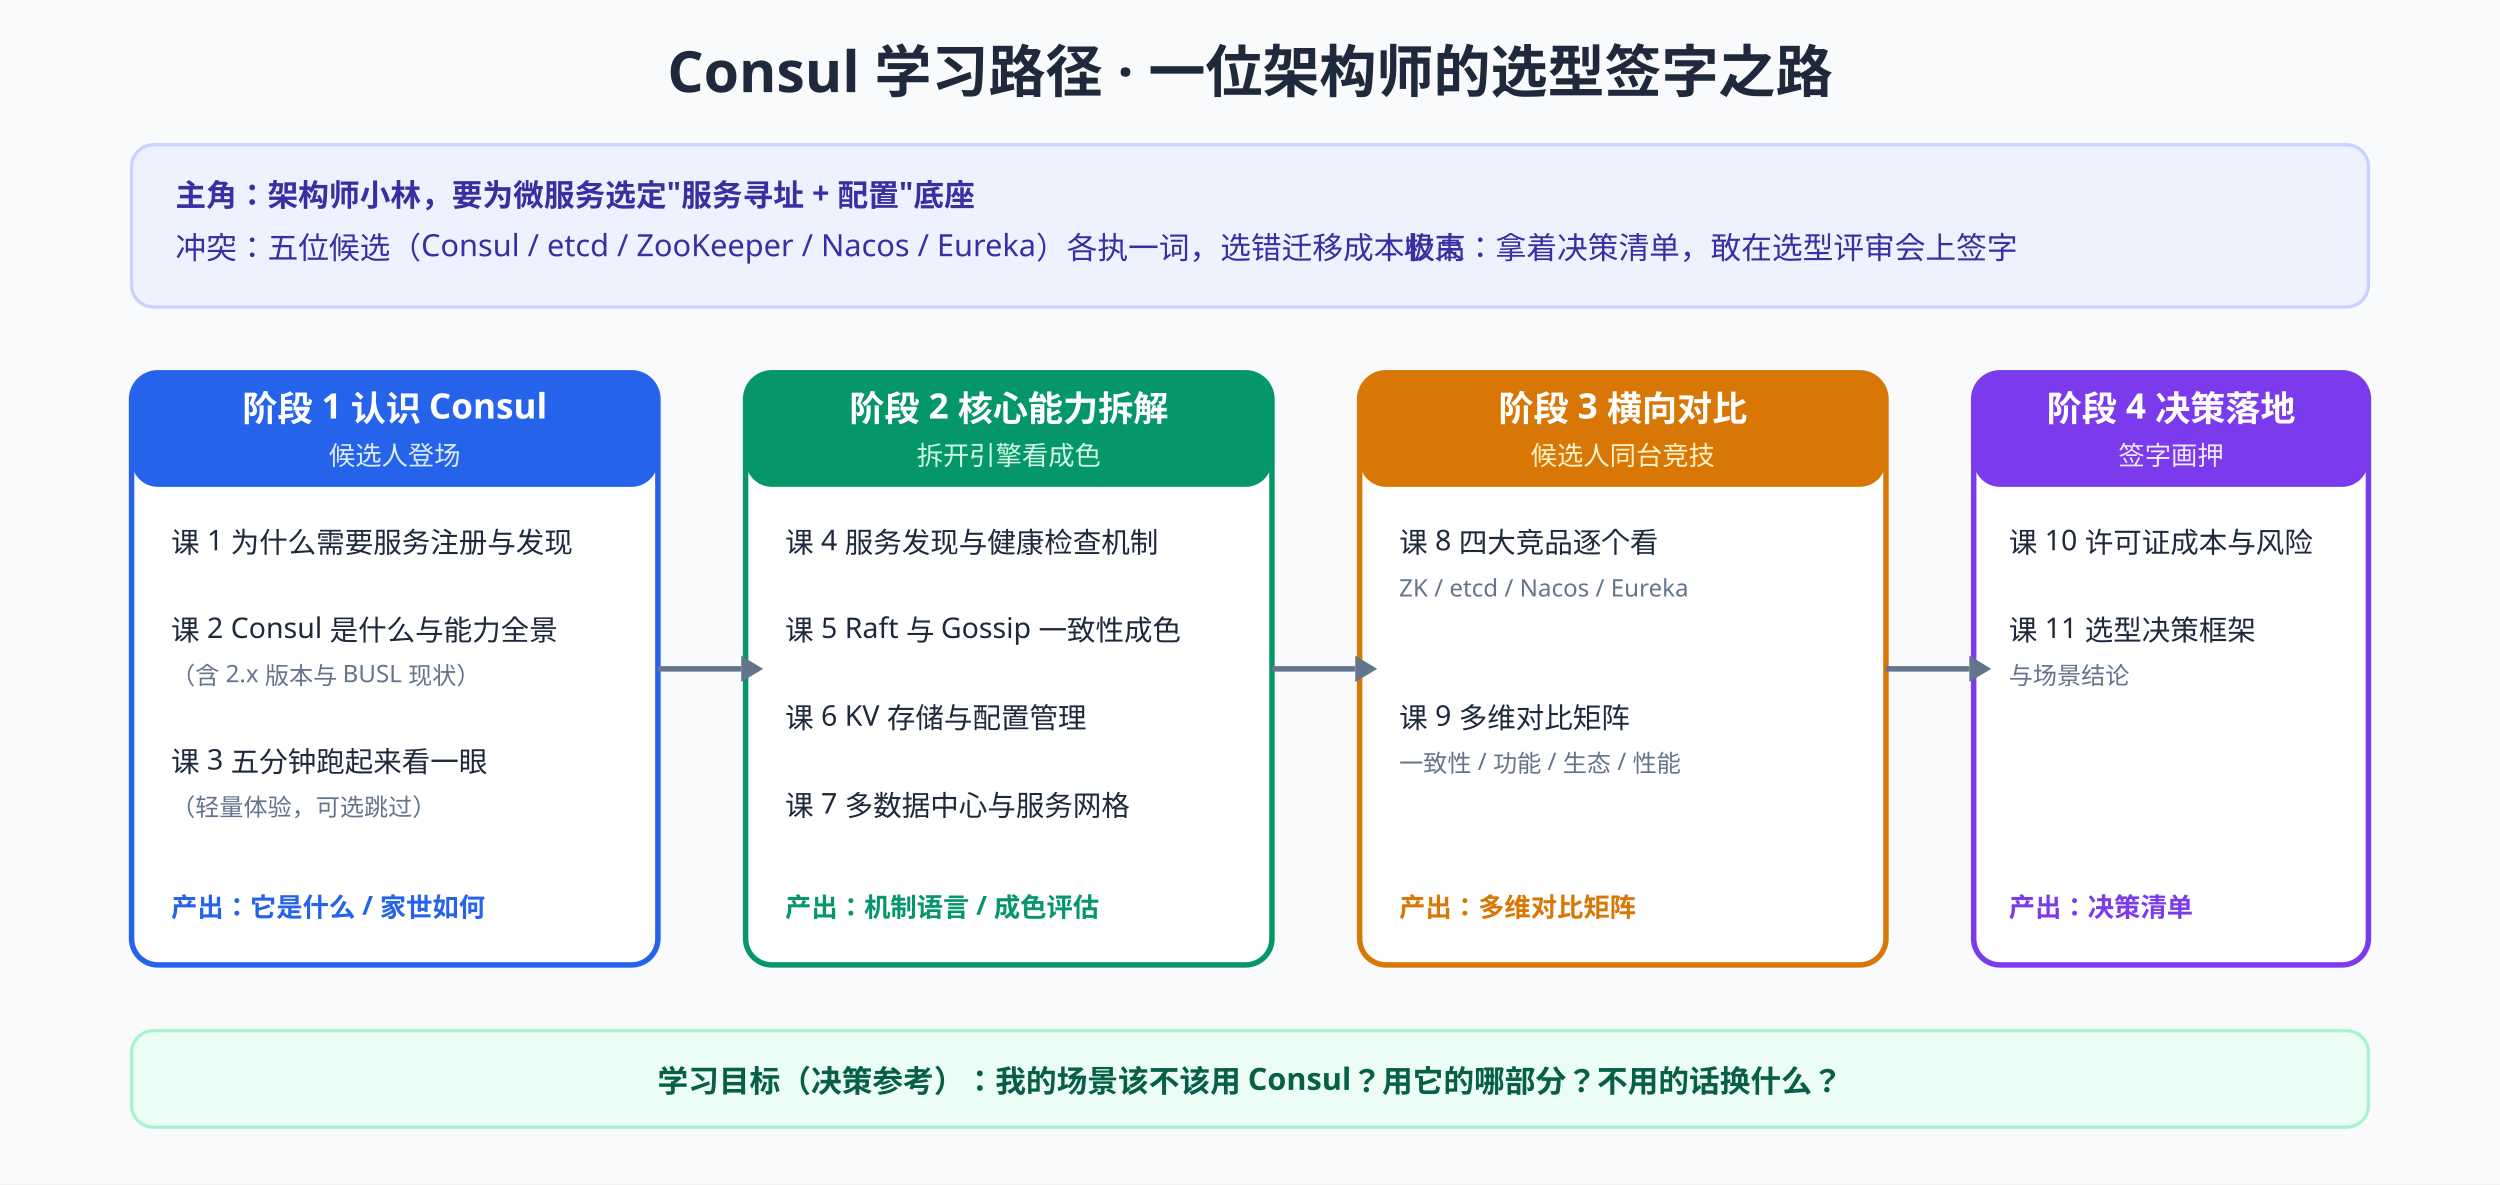
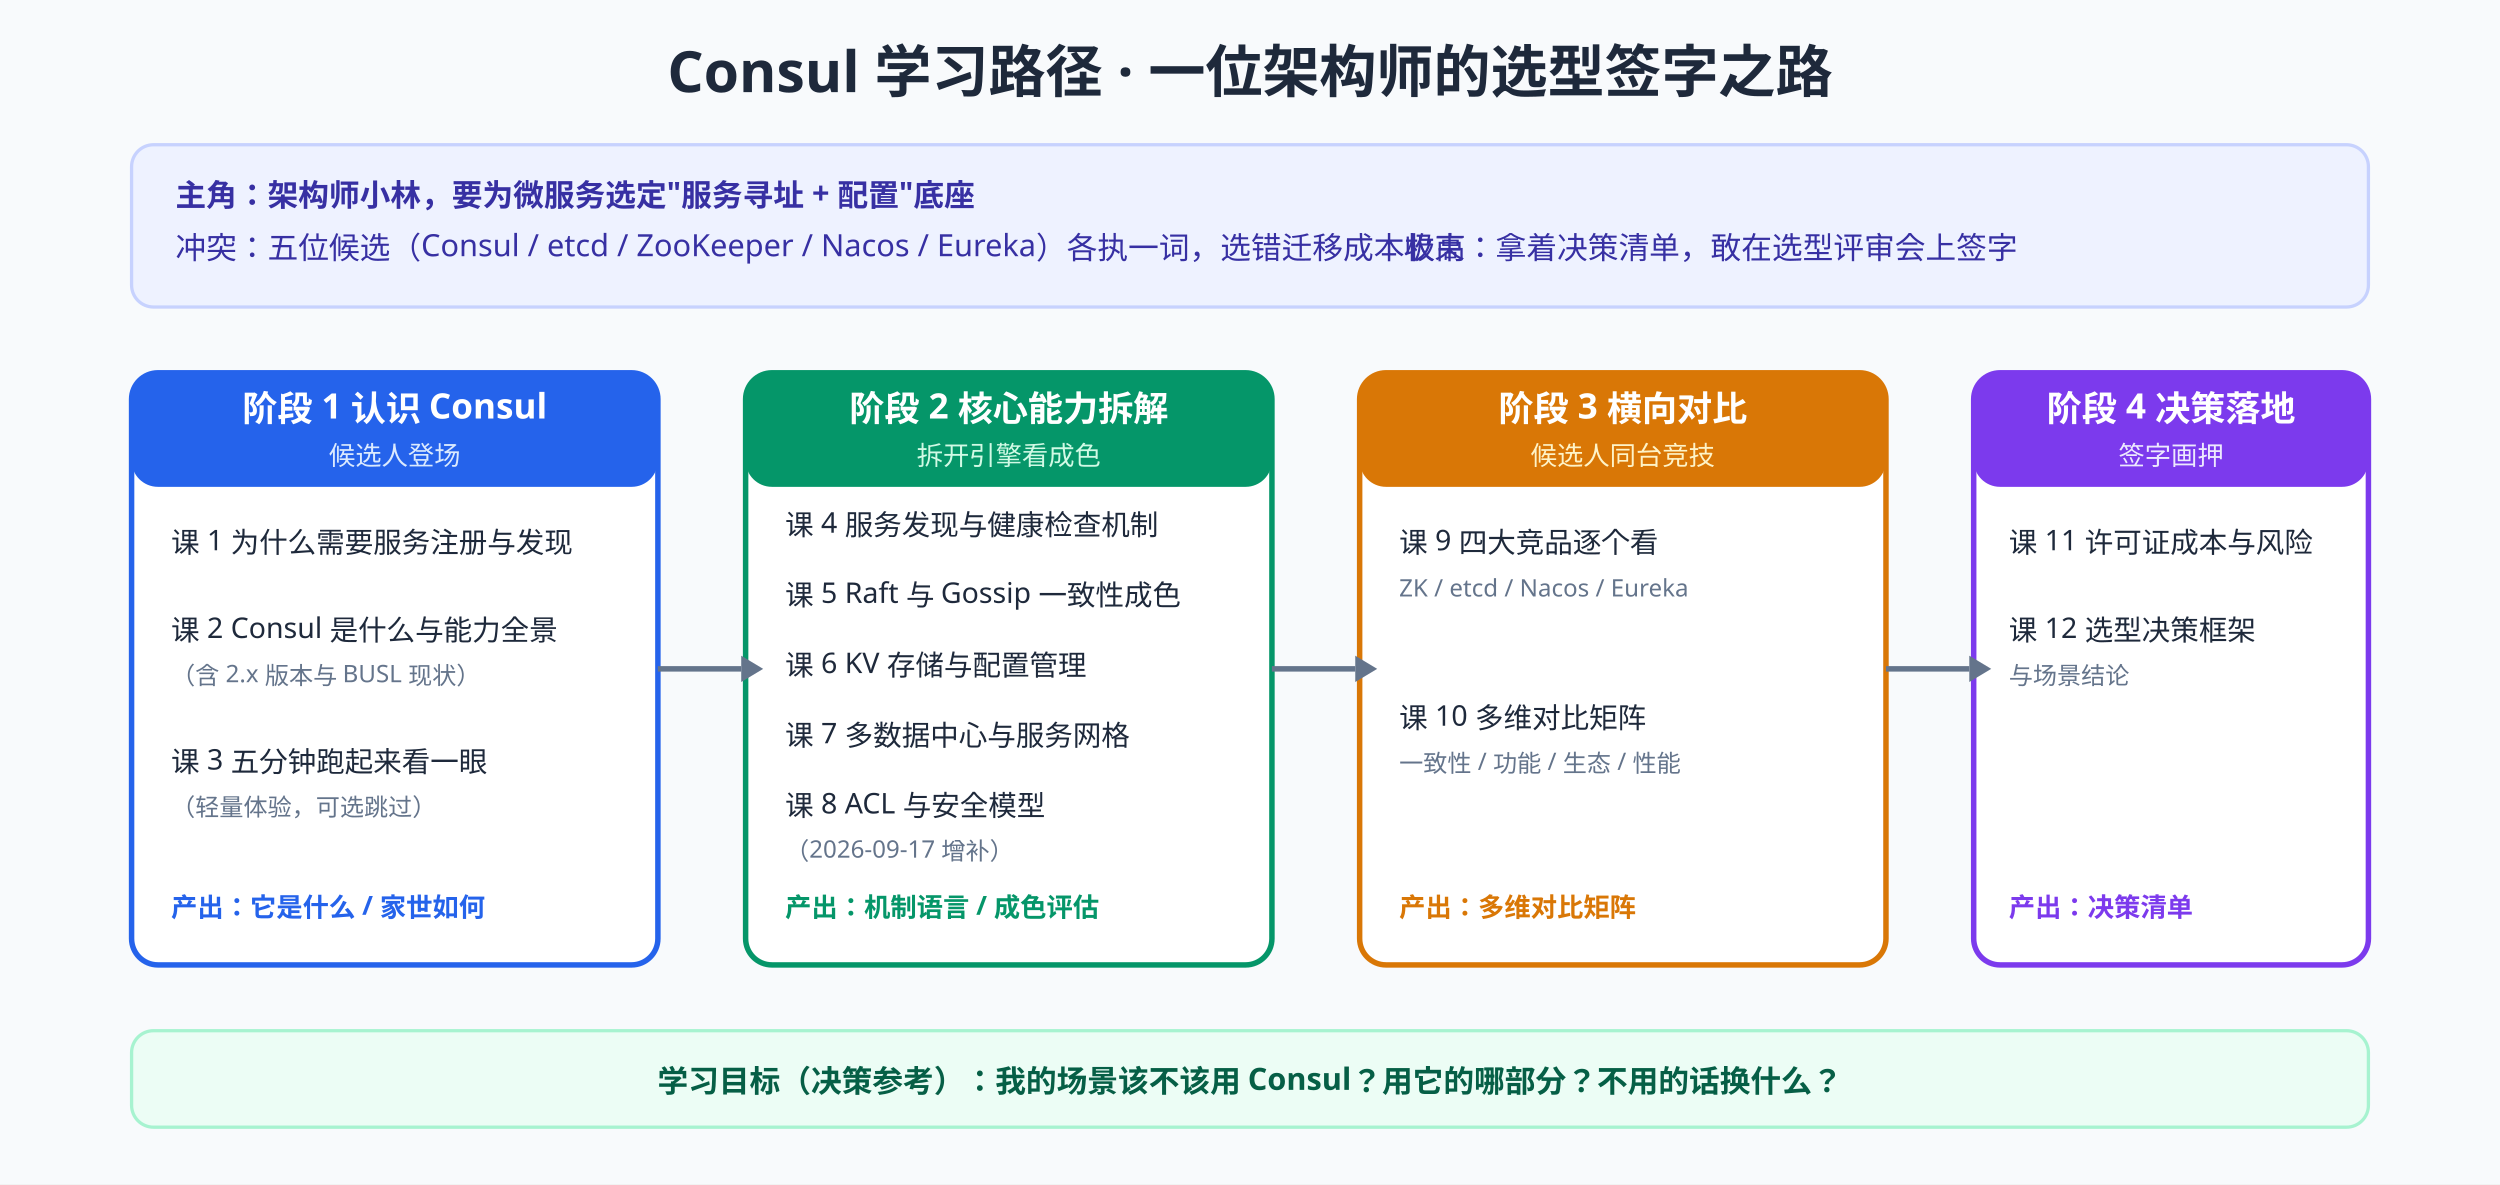
<svg xmlns="http://www.w3.org/2000/svg" viewBox="0 0 1140 540" font-family="'PingFang SC','Microsoft YaHei',sans-serif">
  <rect width="1140" height="540" fill="#f8fafc" />
  <text x="570" y="42" text-anchor="middle" font-size="26" font-weight="bold" fill="#1e293b">Consul 学习路径 · 一位架构师的选型签字之路</text>
  <rect x="60" y="66" width="1020" height="74" rx="10" fill="#eef2ff" stroke="#c7d2fe" stroke-width="1.5" />
  <text x="80" y="94" font-size="14" fill="#3730a3" font-weight="bold">主角：架构师小林，要为微服务选定"服务寻址 + 配置"底座</text>
  <text x="80" y="118" font-size="14" fill="#3730a3">冲突：五位候选（Consul / etcd / ZooKeeper / Nacos / Eureka）各执一词，选错迁移成本极高</text>
  <text x="640" y="118" font-size="14" fill="#3730a3">收束：拿着决策清单，敢在选型评审会上签字</text>
  <rect x="60" y="170" width="240" height="270" rx="12" fill="#ffffff" stroke="#2563eb" stroke-width="2.5" />
  <rect x="60" y="170" width="240" height="52" rx="12" fill="#2563eb" />
  <text x="180" y="192" text-anchor="middle" font-size="16" font-weight="bold" fill="#ffffff">阶段 1 认识 Consul</text>
  <text x="180" y="212" text-anchor="middle" font-size="12" fill="#dbeafe">候选人登场</text>
  <text x="78" y="252" font-size="13" fill="#1e293b">课 1 为什么需要服务注册与发现</text>
  <text x="78" y="292" font-size="13" fill="#1e293b">课 2 Consul 是什么与能力全景</text>
  <text x="78" y="312" font-size="11" fill="#64748b">　　（含 2.x 版本与 BUSL 现状）</text>
  <text x="78" y="352" font-size="13" fill="#1e293b">课 3 五分钟跑起来看一眼</text>
  <text x="78" y="372" font-size="11" fill="#64748b">　　（轻量体验，可选跳过）</text>
  <text x="78" y="418" font-size="12" fill="#2563eb" font-weight="bold">产出：它是什么 / 家世如何</text>
  <rect x="340" y="170" width="240" height="270" rx="12" fill="#ffffff" stroke="#059669" stroke-width="2.5" />
  <rect x="340" y="170" width="240" height="52" rx="12" fill="#059669" />
  <text x="460" y="192" text-anchor="middle" font-size="16" font-weight="bold" fill="#ffffff">阶段 2 核心能力拆解</text>
  <text x="460" y="212" text-anchor="middle" font-size="12" fill="#d1fae5">拆开引擎看成色</text>
-   <text x="358" y="252" font-size="13" fill="#1e293b">课 4 服务发现与健康检查机制</text>
-   <text x="358" y="292" font-size="13" fill="#1e293b">课 5 Raft 与 Gossip 一致性成色</text>
-   <text x="358" y="332" font-size="13" fill="#1e293b">课 6 KV 存储与配置管理</text>
-   <text x="358" y="372" font-size="13" fill="#1e293b">课 7 多数据中心与服务网格</text>
+   <text x="358" y="244" font-size="13" fill="#1e293b">课 4 服务发现与健康检查机制</text>
+   <text x="358" y="276" font-size="13" fill="#1e293b">课 5 Raft 与 Gossip 一致性成色</text>
+   <text x="358" y="308" font-size="13" fill="#1e293b">课 6 KV 存储与配置管理</text>
+   <text x="358" y="340" font-size="13" fill="#1e293b">课 7 多数据中心与服务网格</text>
+   <text x="358" y="372" font-size="13" fill="#1e293b">课 8 ACL 与安全模型</text>
+   <text x="358" y="392" font-size="11" fill="#64748b">　　（2026-09-17 增补）</text>
  <text x="358" y="418" font-size="12" fill="#059669" font-weight="bold">产出：机制语言 / 成色评估</text>
  <rect x="620" y="170" width="240" height="270" rx="12" fill="#ffffff" stroke="#d97706" stroke-width="2.5" />
  <rect x="620" y="170" width="240" height="52" rx="12" fill="#d97706" />
  <text x="740" y="192" text-anchor="middle" font-size="16" font-weight="bold" fill="#ffffff">阶段 3 横向对比</text>
  <text x="740" y="212" text-anchor="middle" font-size="12" fill="#fef3c7">候选人同台竞技</text>
-   <text x="638" y="252" font-size="13" fill="#1e293b">课 8 四大竞品逐个看</text>
+   <text x="638" y="252" font-size="13" fill="#1e293b">课 9 四大竞品逐个看</text>
  <text x="638" y="272" font-size="11" fill="#64748b">　　ZK / etcd / Nacos / Eureka</text>
-   <text x="638" y="332" font-size="13" fill="#1e293b">课 9 多维对比矩阵</text>
+   <text x="638" y="332" font-size="13" fill="#1e293b">课 10 多维对比矩阵</text>
  <text x="638" y="352" font-size="11" fill="#64748b">　　一致性 / 功能 / 生态 / 性能</text>
  <text x="638" y="418" font-size="12" fill="#d97706" font-weight="bold">产出：多维对比矩阵</text>
  <rect x="900" y="170" width="180" height="270" rx="12" fill="#ffffff" stroke="#7c3aed" stroke-width="2.5" />
  <rect x="900" y="170" width="180" height="52" rx="12" fill="#7c3aed" />
  <text x="990" y="192" text-anchor="middle" font-size="16" font-weight="bold" fill="#ffffff">阶段 4 决策落地</text>
  <text x="990" y="212" text-anchor="middle" font-size="12" fill="#ede9fe">签字画押</text>
-   <text x="916" y="252" font-size="13" fill="#1e293b">课 10 许可证成本与风险</text>
-   <text x="916" y="292" font-size="13" fill="#1e293b">课 11 选型决策框架</text>
+   <text x="916" y="252" font-size="13" fill="#1e293b">课 11 许可证成本与风险</text>
+   <text x="916" y="292" font-size="13" fill="#1e293b">课 12 选型决策框架</text>
  <text x="916" y="312" font-size="11" fill="#64748b">　　与场景结论</text>
  <text x="916" y="418" font-size="12" fill="#7c3aed" font-weight="bold">产出：决策清单</text>
  <line x1="300" y1="305" x2="338" y2="305" stroke="#64748b" stroke-width="2.5" />
  <polygon points="338,299 348,305 338,311" fill="#64748b" />
  <line x1="580" y1="305" x2="618" y2="305" stroke="#64748b" stroke-width="2.5" />
  <polygon points="618,299 628,305 618,311" fill="#64748b" />
  <line x1="860" y1="305" x2="898" y2="305" stroke="#64748b" stroke-width="2.5" />
  <polygon points="898,299 908,305 898,311" fill="#64748b" />
  <rect x="60" y="470" width="1020" height="44" rx="10" fill="#ecfdf5" stroke="#a7f3d0" stroke-width="1.5" />
  <text x="570" y="498" text-anchor="middle" font-size="14" fill="#065f46" font-weight="bold">学习目标（决策参考）：我的场景该不该用 Consul？用它的哪部分？不用的话换什么？</text>
</svg>
